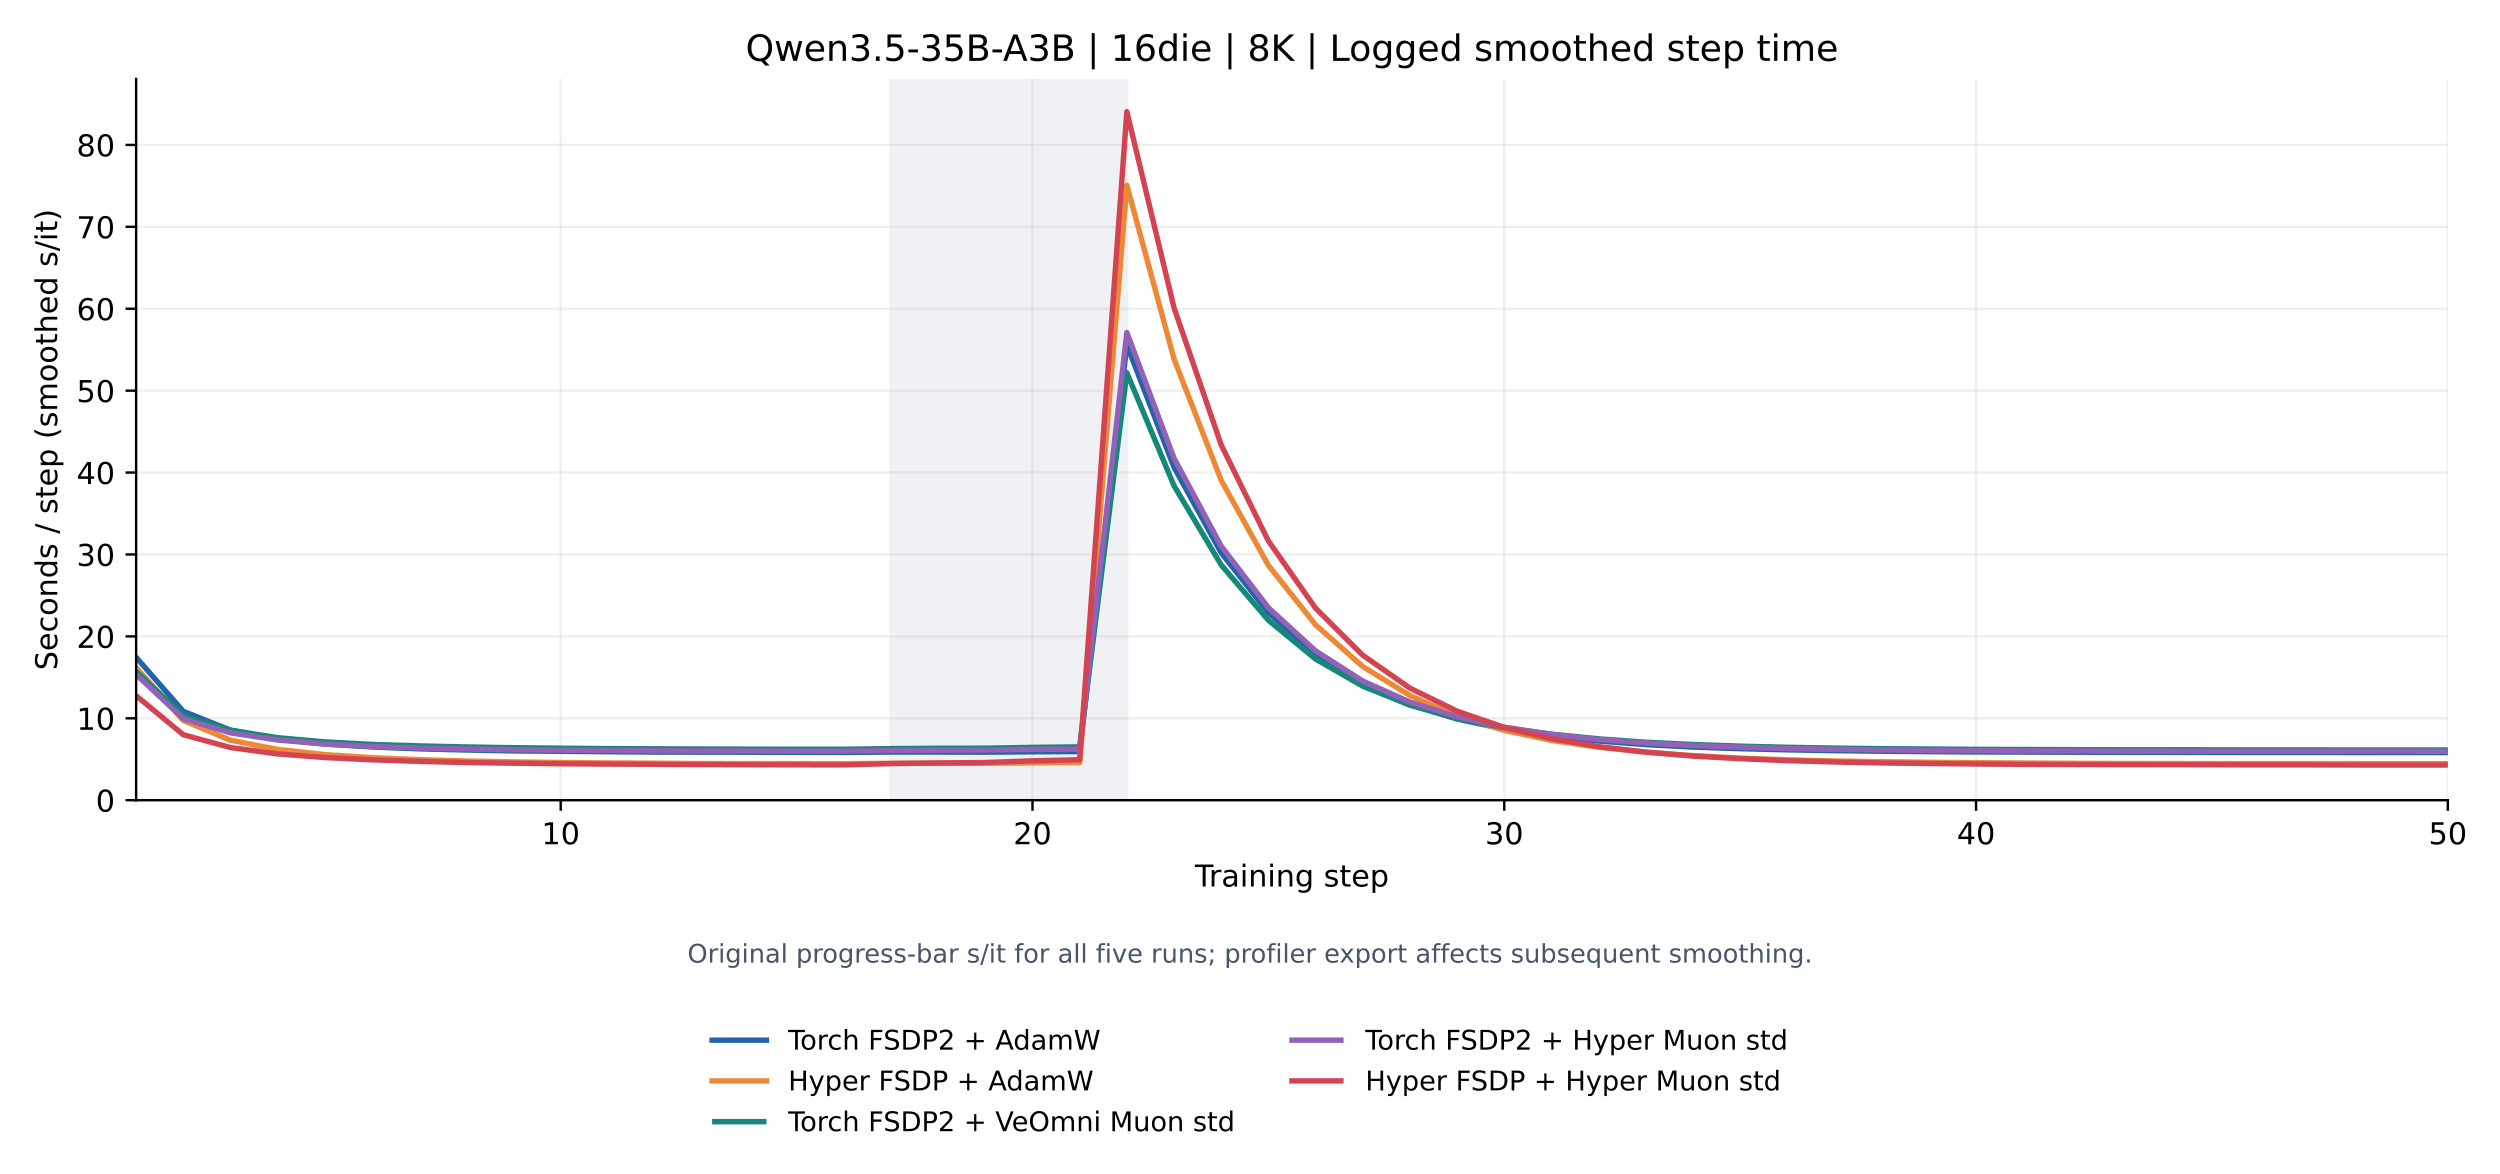
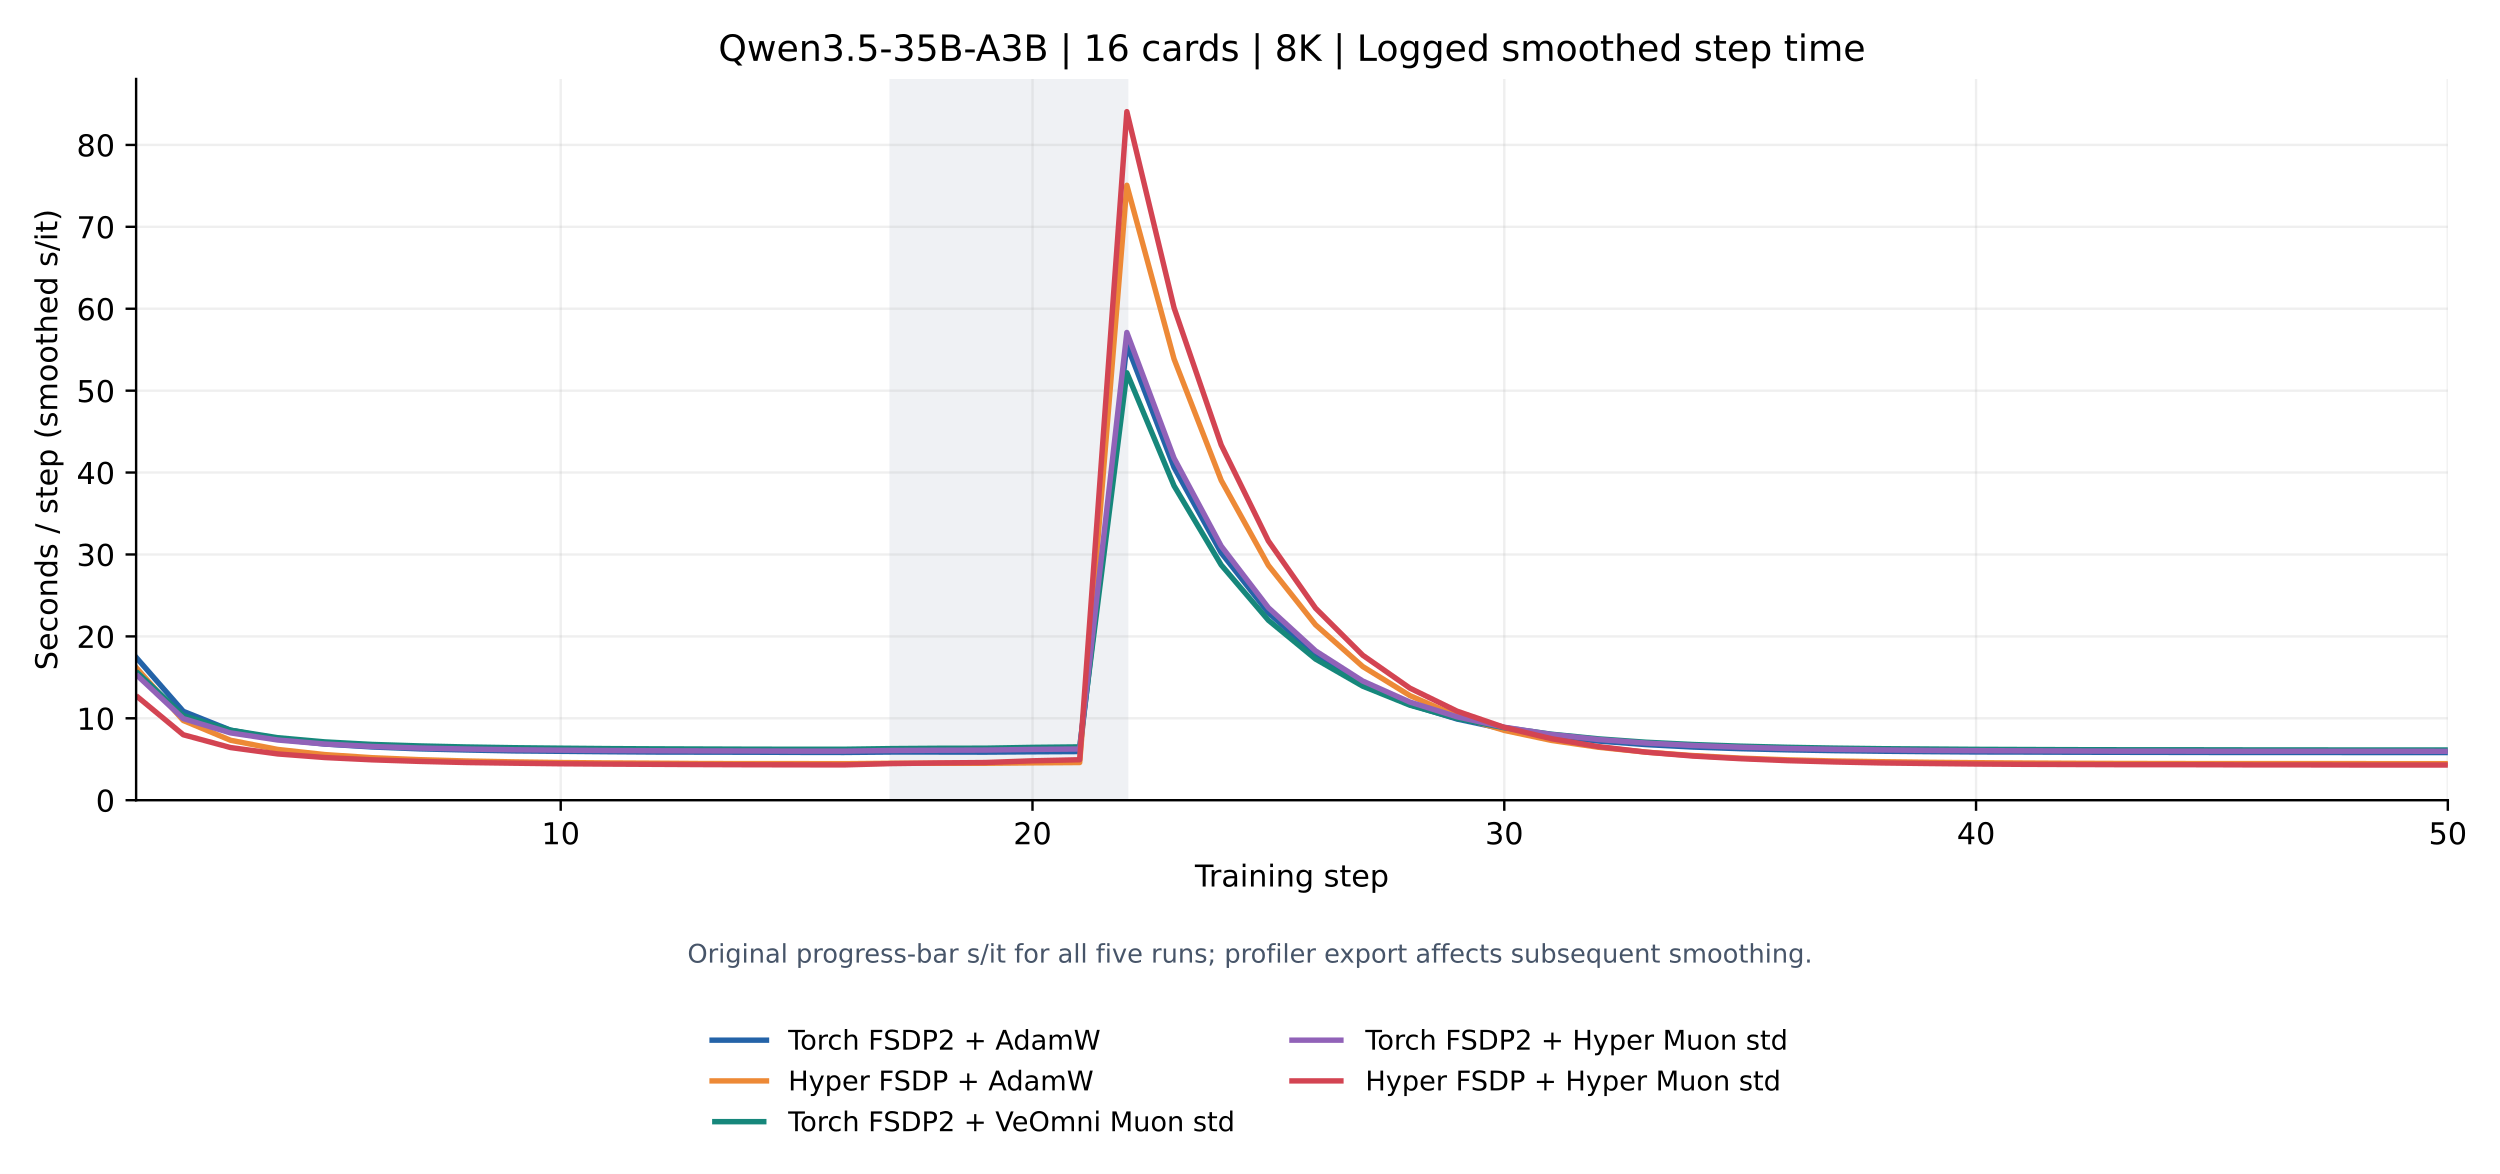
<svg xmlns="http://www.w3.org/2000/svg" xmlns:xlink="http://www.w3.org/1999/xlink" width="828pt" height="388.8pt" viewBox="0 0 828 388.8" version="1.1">
  <defs>
    <style type="text/css">*{stroke-linejoin: round; stroke-linecap: butt}</style>
  </defs>
  <g id="figure_1">
    <g id="patch_1">
      <path d="M 0 388.8 L 828 388.8 L 828 0 L 0 0 z " style="fill: #ffffff" />
    </g>
    <g id="axes_1">
      <g id="patch_2">
        <path d="M 45.082 265.03 L 810.72 265.03 L 810.72 26.16 L 45.082 26.16 z " style="fill: #ffffff" />
      </g>
      <g id="patch_3">
        <path d="M 295.086 265.03 L 373.213 265.03 L 373.213 26.16 L 295.086 26.16 z " clip-path="url(#p46289653fd)" style="fill: #94a3b8; opacity: 0.15; stroke: #94a3b8; stroke-linejoin: miter" />
      </g>
      <g id="matplotlib.axis_1">
        <g id="xtick_1">
          <g id="line2d_1">
            <path d="M 185.71 265.03 L 185.71 26.16 " clip-path="url(#p46289653fd)" style="fill: none; stroke: #b0b0b0; stroke-opacity: 0.2; stroke-width: 0.8; stroke-linecap: square" />
          </g>
          <g id="line2d_2">
            <defs>
              <path id="m914b78f91d" d="M 0 0 L 0 3.5 " style="stroke: #000000; stroke-width: 0.8" />
            </defs>
            <g>
              <use xlink:href="#m914b78f91d" x="185.71" y="265.03" style="stroke: #000000; stroke-width: 0.8" />
            </g>
          </g>
          <g id="text_1">
            <text style="font-size: 10px; font-family: 'DejaVu Sans', 'Bitstream Vera Sans', 'Computer Modern Sans Serif', 'Lucida Grande', 'Verdana', 'Geneva', 'Lucid', 'Arial', 'Helvetica', 'Avant Garde', sans-serif; text-anchor: middle" x="185.71" y="279.627" transform="rotate(-0 185.7097 279.6273)">10</text>
          </g>
        </g>
        <g id="xtick_2">
          <g id="line2d_3">
            <path d="M 341.962 265.03 L 341.962 26.16 " clip-path="url(#p46289653fd)" style="fill: none; stroke: #b0b0b0; stroke-opacity: 0.2; stroke-width: 0.8; stroke-linecap: square" />
          </g>
          <g id="line2d_4">
            <g>
              <use xlink:href="#m914b78f91d" x="341.962" y="265.03" style="stroke: #000000; stroke-width: 0.8" />
            </g>
          </g>
          <g id="text_2">
            <text style="font-size: 10px; font-family: 'DejaVu Sans', 'Bitstream Vera Sans', 'Computer Modern Sans Serif', 'Lucida Grande', 'Verdana', 'Geneva', 'Lucid', 'Arial', 'Helvetica', 'Avant Garde', sans-serif; text-anchor: middle" x="341.962" y="279.627" transform="rotate(-0 341.9623 279.6273)">20</text>
          </g>
        </g>
        <g id="xtick_3">
          <g id="line2d_5">
            <path d="M 498.215 265.03 L 498.215 26.16 " clip-path="url(#p46289653fd)" style="fill: none; stroke: #b0b0b0; stroke-opacity: 0.2; stroke-width: 0.8; stroke-linecap: square" />
          </g>
          <g id="line2d_6">
            <g>
              <use xlink:href="#m914b78f91d" x="498.215" y="265.03" style="stroke: #000000; stroke-width: 0.8" />
            </g>
          </g>
          <g id="text_3">
            <text style="font-size: 10px; font-family: 'DejaVu Sans', 'Bitstream Vera Sans', 'Computer Modern Sans Serif', 'Lucida Grande', 'Verdana', 'Geneva', 'Lucid', 'Arial', 'Helvetica', 'Avant Garde', sans-serif; text-anchor: middle" x="498.215" y="279.627" transform="rotate(-0 498.2148 279.6273)">30</text>
          </g>
        </g>
        <g id="xtick_4">
          <g id="line2d_7">
            <path d="M 654.467 265.03 L 654.467 26.16 " clip-path="url(#p46289653fd)" style="fill: none; stroke: #b0b0b0; stroke-opacity: 0.2; stroke-width: 0.8; stroke-linecap: square" />
          </g>
          <g id="line2d_8">
            <g>
              <use xlink:href="#m914b78f91d" x="654.467" y="265.03" style="stroke: #000000; stroke-width: 0.8" />
            </g>
          </g>
          <g id="text_4">
            <text style="font-size: 10px; font-family: 'DejaVu Sans', 'Bitstream Vera Sans', 'Computer Modern Sans Serif', 'Lucida Grande', 'Verdana', 'Geneva', 'Lucid', 'Arial', 'Helvetica', 'Avant Garde', sans-serif; text-anchor: middle" x="654.467" y="279.627" transform="rotate(-0 654.4674 279.6273)">40</text>
          </g>
        </g>
        <g id="xtick_5">
          <g id="line2d_9">
            <path d="M 810.72 265.03 L 810.72 26.16 " clip-path="url(#p46289653fd)" style="fill: none; stroke: #b0b0b0; stroke-opacity: 0.2; stroke-width: 0.8; stroke-linecap: square" />
          </g>
          <g id="line2d_10">
            <g>
              <use xlink:href="#m914b78f91d" x="810.72" y="265.03" style="stroke: #000000; stroke-width: 0.8" />
            </g>
          </g>
          <g id="text_5">
            <text style="font-size: 10px; font-family: 'DejaVu Sans', 'Bitstream Vera Sans', 'Computer Modern Sans Serif', 'Lucida Grande', 'Verdana', 'Geneva', 'Lucid', 'Arial', 'Helvetica', 'Avant Garde', sans-serif; text-anchor: middle" x="810.72" y="279.627" transform="rotate(-0 810.72 279.6273)">50</text>
          </g>
        </g>
        <g id="text_6">
          <text style="font-size: 10px; font-family: 'DejaVu Sans', 'Bitstream Vera Sans', 'Computer Modern Sans Serif', 'Lucida Grande', 'Verdana', 'Geneva', 'Lucid', 'Arial', 'Helvetica', 'Avant Garde', sans-serif; text-anchor: middle" x="427.901" y="293.628" transform="rotate(-0 427.9012 293.6281)">Training step</text>
        </g>
      </g>
      <g id="matplotlib.axis_2">
        <g id="ytick_1">
          <g id="line2d_11">
            <path d="M 45.082 265.03 L 810.72 265.03 " clip-path="url(#p46289653fd)" style="fill: none; stroke: #b0b0b0; stroke-opacity: 0.2; stroke-width: 0.8; stroke-linecap: square" />
          </g>
          <g id="line2d_12">
            <defs>
              <path id="m44af483e74" d="M 0 0 L -3.5 0 " style="stroke: #000000; stroke-width: 0.8" />
            </defs>
            <g>
              <use xlink:href="#m44af483e74" x="45.082" y="265.03" style="stroke: #000000; stroke-width: 0.8" />
            </g>
          </g>
          <g id="text_7">
            <text style="font-size: 10px; font-family: 'DejaVu Sans', 'Bitstream Vera Sans', 'Computer Modern Sans Serif', 'Lucida Grande', 'Verdana', 'Geneva', 'Lucid', 'Arial', 'Helvetica', 'Avant Garde', sans-serif; text-anchor: end" x="38.082" y="268.828" transform="rotate(-0 38.08234 268.8285)">0</text>
          </g>
        </g>
        <g id="ytick_2">
          <g id="line2d_13">
            <path d="M 45.082 237.9 L 810.72 237.9 " clip-path="url(#p46289653fd)" style="fill: none; stroke: #b0b0b0; stroke-opacity: 0.2; stroke-width: 0.8; stroke-linecap: square" />
          </g>
          <g id="line2d_14">
            <g>
              <use xlink:href="#m44af483e74" x="45.082" y="237.9" style="stroke: #000000; stroke-width: 0.8" />
            </g>
          </g>
          <g id="text_8">
            <text style="font-size: 10px; font-family: 'DejaVu Sans', 'Bitstream Vera Sans', 'Computer Modern Sans Serif', 'Lucida Grande', 'Verdana', 'Geneva', 'Lucid', 'Arial', 'Helvetica', 'Avant Garde', sans-serif; text-anchor: end" x="38.082" y="241.699" transform="rotate(-0 38.08234 241.699)">10</text>
          </g>
        </g>
        <g id="ytick_3">
          <g id="line2d_15">
            <path d="M 45.082 210.771 L 810.72 210.771 " clip-path="url(#p46289653fd)" style="fill: none; stroke: #b0b0b0; stroke-opacity: 0.2; stroke-width: 0.8; stroke-linecap: square" />
          </g>
          <g id="line2d_16">
            <g>
              <use xlink:href="#m44af483e74" x="45.082" y="210.771" style="stroke: #000000; stroke-width: 0.8" />
            </g>
          </g>
          <g id="text_9">
            <text style="font-size: 10px; font-family: 'DejaVu Sans', 'Bitstream Vera Sans', 'Computer Modern Sans Serif', 'Lucida Grande', 'Verdana', 'Geneva', 'Lucid', 'Arial', 'Helvetica', 'Avant Garde', sans-serif; text-anchor: end" x="38.082" y="214.57" transform="rotate(-0 38.08234 214.5695)">20</text>
          </g>
        </g>
        <g id="ytick_4">
          <g id="line2d_17">
            <path d="M 45.082 183.641 L 810.72 183.641 " clip-path="url(#p46289653fd)" style="fill: none; stroke: #b0b0b0; stroke-opacity: 0.2; stroke-width: 0.8; stroke-linecap: square" />
          </g>
          <g id="line2d_18">
            <g>
              <use xlink:href="#m44af483e74" x="45.082" y="183.641" style="stroke: #000000; stroke-width: 0.8" />
            </g>
          </g>
          <g id="text_10">
            <text style="font-size: 10px; font-family: 'DejaVu Sans', 'Bitstream Vera Sans', 'Computer Modern Sans Serif', 'Lucida Grande', 'Verdana', 'Geneva', 'Lucid', 'Arial', 'Helvetica', 'Avant Garde', sans-serif; text-anchor: end" x="38.082" y="187.44" transform="rotate(-0 38.08234 187.44)">30</text>
          </g>
        </g>
        <g id="ytick_5">
          <g id="line2d_19">
            <path d="M 45.082 156.512 L 810.72 156.512 " clip-path="url(#p46289653fd)" style="fill: none; stroke: #b0b0b0; stroke-opacity: 0.2; stroke-width: 0.8; stroke-linecap: square" />
          </g>
          <g id="line2d_20">
            <g>
              <use xlink:href="#m44af483e74" x="45.082" y="156.512" style="stroke: #000000; stroke-width: 0.8" />
            </g>
          </g>
          <g id="text_11">
            <text style="font-size: 10px; font-family: 'DejaVu Sans', 'Bitstream Vera Sans', 'Computer Modern Sans Serif', 'Lucida Grande', 'Verdana', 'Geneva', 'Lucid', 'Arial', 'Helvetica', 'Avant Garde', sans-serif; text-anchor: end" x="38.082" y="160.311" transform="rotate(-0 38.08234 160.3106)">40</text>
          </g>
        </g>
        <g id="ytick_6">
          <g id="line2d_21">
            <path d="M 45.082 129.382 L 810.72 129.382 " clip-path="url(#p46289653fd)" style="fill: none; stroke: #b0b0b0; stroke-opacity: 0.2; stroke-width: 0.8; stroke-linecap: square" />
          </g>
          <g id="line2d_22">
            <g>
              <use xlink:href="#m44af483e74" x="45.082" y="129.382" style="stroke: #000000; stroke-width: 0.8" />
            </g>
          </g>
          <g id="text_12">
            <text style="font-size: 10px; font-family: 'DejaVu Sans', 'Bitstream Vera Sans', 'Computer Modern Sans Serif', 'Lucida Grande', 'Verdana', 'Geneva', 'Lucid', 'Arial', 'Helvetica', 'Avant Garde', sans-serif; text-anchor: end" x="38.082" y="133.181" transform="rotate(-0 38.08234 133.1811)">50</text>
          </g>
        </g>
        <g id="ytick_7">
          <g id="line2d_23">
            <path d="M 45.082 102.253 L 810.72 102.253 " clip-path="url(#p46289653fd)" style="fill: none; stroke: #b0b0b0; stroke-opacity: 0.2; stroke-width: 0.8; stroke-linecap: square" />
          </g>
          <g id="line2d_24">
            <g>
              <use xlink:href="#m44af483e74" x="45.082" y="102.253" style="stroke: #000000; stroke-width: 0.8" />
            </g>
          </g>
          <g id="text_13">
            <text style="font-size: 10px; font-family: 'DejaVu Sans', 'Bitstream Vera Sans', 'Computer Modern Sans Serif', 'Lucida Grande', 'Verdana', 'Geneva', 'Lucid', 'Arial', 'Helvetica', 'Avant Garde', sans-serif; text-anchor: end" x="38.082" y="106.052" transform="rotate(-0 38.08234 106.0516)">60</text>
          </g>
        </g>
        <g id="ytick_8">
          <g id="line2d_25">
            <path d="M 45.082 75.123 L 810.72 75.123 " clip-path="url(#p46289653fd)" style="fill: none; stroke: #b0b0b0; stroke-opacity: 0.2; stroke-width: 0.8; stroke-linecap: square" />
          </g>
          <g id="line2d_26">
            <g>
              <use xlink:href="#m44af483e74" x="45.082" y="75.123" style="stroke: #000000; stroke-width: 0.8" />
            </g>
          </g>
          <g id="text_14">
            <text style="font-size: 10px; font-family: 'DejaVu Sans', 'Bitstream Vera Sans', 'Computer Modern Sans Serif', 'Lucida Grande', 'Verdana', 'Geneva', 'Lucid', 'Arial', 'Helvetica', 'Avant Garde', sans-serif; text-anchor: end" x="38.082" y="78.922" transform="rotate(-0 38.08234 78.92212)">70</text>
          </g>
        </g>
        <g id="ytick_9">
          <g id="line2d_27">
            <path d="M 45.082 47.994 L 810.72 47.994 " clip-path="url(#p46289653fd)" style="fill: none; stroke: #b0b0b0; stroke-opacity: 0.2; stroke-width: 0.8; stroke-linecap: square" />
          </g>
          <g id="line2d_28">
            <g>
              <use xlink:href="#m44af483e74" x="45.082" y="47.994" style="stroke: #000000; stroke-width: 0.8" />
            </g>
          </g>
          <g id="text_15">
            <text style="font-size: 10px; font-family: 'DejaVu Sans', 'Bitstream Vera Sans', 'Computer Modern Sans Serif', 'Lucida Grande', 'Verdana', 'Geneva', 'Lucid', 'Arial', 'Helvetica', 'Avant Garde', sans-serif; text-anchor: end" x="38.082" y="51.793" transform="rotate(-0 38.08234 51.79263)">80</text>
          </g>
        </g>
        <g id="text_16">
          <text style="font-size: 10px; font-family: 'DejaVu Sans', 'Bitstream Vera Sans', 'Computer Modern Sans Serif', 'Lucida Grande', 'Verdana', 'Geneva', 'Lucid', 'Arial', 'Helvetica', 'Avant Garde', sans-serif; text-anchor: middle" x="18.955" y="145.595" transform="rotate(-90 18.955 145.5948)">Seconds / step (smoothed s/it)</text>
        </g>
      </g>
      <g id="line2d_29">
        <path d="M 45.082 217.716 L 60.708 235.594 L 76.333 241.834 L 91.958 244.791 L 107.583 246.419 L 123.209 247.395 L 138.834 248.019 L 154.459 248.399 L 170.084 248.698 L 185.71 248.833 L 201.335 248.969 L 216.96 249.078 L 232.585 249.105 L 248.211 249.132 L 263.836 249.186 L 279.461 249.213 L 295.086 249.078 L 310.712 249.078 L 326.337 249.105 L 341.962 248.996 L 357.588 248.915 L 373.213 114.217 L 388.838 154.775 L 404.463 183.099 L 420.089 202.93 L 435.714 216.821 L 451.339 226.56 L 466.964 233.37 L 482.59 238.144 L 498.215 241.481 L 513.84 243.814 L 529.465 245.442 L 545.091 246.609 L 560.716 247.423 L 576.341 247.965 L 591.966 248.345 L 607.592 248.616 L 623.217 248.806 L 638.842 248.942 L 654.467 249.05 L 670.093 249.078 L 685.718 249.132 L 701.343 249.159 L 716.968 249.186 L 732.594 249.213 L 748.219 249.213 L 763.844 249.213 L 779.469 249.24 L 795.095 249.24 L 810.72 249.24 " clip-path="url(#p46289653fd)" style="fill: none; stroke: #2463a8; stroke-width: 1.8; stroke-linecap: square" />
      </g>
      <g id="line2d_30">
        <path d="M 45.082 221.08 L 60.708 238.633 L 76.333 245.171 L 91.958 248.209 L 107.583 249.919 L 123.209 250.949 L 138.834 251.601 L 154.459 252.035 L 170.084 252.333 L 185.71 252.55 L 201.335 252.686 L 216.96 252.767 L 232.585 252.876 L 248.211 252.903 L 263.836 252.903 L 279.461 252.93 L 295.086 252.794 L 310.712 252.794 L 326.337 252.794 L 341.962 252.659 L 357.588 252.55 L 373.213 61.369 L 388.838 118.883 L 404.463 159.089 L 420.089 187.249 L 435.714 206.945 L 451.339 220.754 L 466.964 230.385 L 482.59 237.168 L 498.215 241.915 L 513.84 245.225 L 529.465 247.504 L 545.091 249.105 L 560.716 250.244 L 576.341 251.085 L 591.966 251.655 L 607.592 252.035 L 623.217 252.279 L 638.842 252.469 L 654.467 252.604 L 670.093 252.713 L 685.718 252.794 L 701.343 252.849 L 716.968 252.876 L 732.594 252.903 L 748.219 252.903 L 763.844 252.903 L 779.469 252.903 L 795.095 252.93 L 810.72 252.93 " clip-path="url(#p46289653fd)" style="fill: none; stroke: #ed8936; stroke-width: 1.8; stroke-linecap: square" />
      </g>
      <g id="line2d_31">
        <path d="M 45.082 222.382 L 60.708 237.005 L 76.333 241.834 L 91.958 244.33 L 107.583 245.713 L 123.209 246.554 L 138.834 247.043 L 154.459 247.395 L 170.084 247.64 L 185.71 247.802 L 201.335 247.938 L 216.96 248.019 L 232.585 248.074 L 248.211 248.128 L 263.836 248.155 L 279.461 248.155 L 295.086 247.938 L 310.712 247.83 L 326.337 247.802 L 341.962 247.531 L 357.588 247.368 L 373.213 123.468 L 388.838 160.88 L 404.463 187.114 L 420.089 205.426 L 435.714 218.286 L 451.339 227.265 L 466.964 233.559 L 482.59 237.954 L 498.215 241.02 L 513.84 243.163 L 529.465 244.71 L 545.091 245.822 L 560.716 246.582 L 576.341 247.124 L 591.966 247.504 L 607.592 247.775 L 623.217 247.965 L 638.842 248.074 L 654.467 248.182 L 670.093 248.237 L 685.718 248.291 L 701.343 248.318 L 716.968 248.318 L 732.594 248.345 L 748.219 248.372 L 763.844 248.372 L 779.469 248.399 L 795.095 248.399 L 810.72 248.399 " clip-path="url(#p46289653fd)" style="fill: none; stroke: #16877b; stroke-width: 1.8" />
      </g>
      <g id="line2d_32">
        <path d="M 45.082 223.386 L 60.708 238.009 L 76.333 242.729 L 91.958 245.089 L 107.583 246.419 L 123.209 247.233 L 138.834 247.748 L 154.459 248.074 L 170.084 248.318 L 185.71 248.454 L 201.335 248.562 L 216.96 248.643 L 232.585 248.698 L 248.211 248.725 L 263.836 248.779 L 279.461 248.779 L 295.086 248.562 L 310.712 248.481 L 326.337 248.426 L 341.962 248.209 L 357.588 248.074 L 373.213 110.12 L 388.838 151.737 L 404.463 180.874 L 420.089 201.275 L 435.714 215.573 L 451.339 225.556 L 466.964 232.529 L 482.59 237.412 L 498.215 240.857 L 513.84 243.245 L 529.465 244.927 L 545.091 246.093 L 560.716 246.907 L 576.341 247.477 L 591.966 247.911 L 607.592 248.182 L 623.217 248.372 L 638.842 248.535 L 654.467 248.616 L 670.093 248.671 L 685.718 248.725 L 701.343 248.779 L 716.968 248.779 L 732.594 248.806 L 748.219 248.806 L 763.844 248.806 L 779.469 248.806 L 795.095 248.806 L 810.72 248.833 " clip-path="url(#p46289653fd)" style="fill: none; stroke: #9162b8; stroke-width: 1.8" />
      </g>
      <g id="line2d_33">
        <path d="M 45.082 230.412 L 60.708 243.353 L 76.333 247.585 L 91.958 249.701 L 107.583 250.895 L 123.209 251.655 L 138.834 252.17 L 154.459 252.55 L 170.084 252.767 L 185.71 252.957 L 201.335 253.066 L 216.96 253.147 L 232.585 253.228 L 248.211 253.283 L 263.836 253.31 L 279.461 253.337 L 295.086 252.903 L 310.712 252.686 L 326.337 252.55 L 341.962 251.98 L 357.588 251.628 L 373.213 36.979 L 388.838 101.927 L 404.463 147.369 L 420.089 179.165 L 435.714 201.438 L 451.339 217.01 L 466.964 227.917 L 482.59 235.54 L 498.215 240.912 L 513.84 244.655 L 529.465 247.287 L 545.091 249.105 L 560.716 250.407 L 576.341 251.275 L 591.966 251.926 L 607.592 252.36 L 623.217 252.686 L 638.842 252.876 L 654.467 253.038 L 670.093 253.147 L 685.718 253.201 L 701.343 253.255 L 716.968 253.255 L 732.594 253.283 L 748.219 253.337 L 763.844 253.337 L 779.469 253.364 L 795.095 253.364 L 810.72 253.364 " clip-path="url(#p46289653fd)" style="fill: none; stroke: #d34452; stroke-width: 1.8" />
      </g>
      <g id="patch_4">
        <path d="M 45.082 265.03 L 45.082 26.16 " style="fill: none; stroke: #000000; stroke-width: 0.8; stroke-linejoin: miter; stroke-linecap: square" />
      </g>
      <g id="patch_5">
        <path d="M 45.082 265.03 L 810.72 265.03 " style="fill: none; stroke: #000000; stroke-width: 0.8; stroke-linejoin: miter; stroke-linecap: square" />
      </g>
      <g id="text_17">
-         <text style="font-size: 12px; font-family: 'DejaVu Sans', 'Bitstream Vera Sans', 'Computer Modern Sans Serif', 'Lucida Grande', 'Verdana', 'Geneva', 'Lucid', 'Arial', 'Helvetica', 'Avant Garde', sans-serif; text-anchor: middle" x="427.901" y="20.16" transform="rotate(-0 427.9012 20.16)">Qwen3.5-35B-A3B | 16die | 8K | Logged smoothed step time</text>
+         <text style="font-size: 12px; font-family: 'DejaVu Sans', 'Bitstream Vera Sans', 'Computer Modern Sans Serif', 'Lucida Grande', 'Verdana', 'Geneva', 'Lucid', 'Arial', 'Helvetica', 'Avant Garde', sans-serif; text-anchor: middle" x="427.901" y="20.16" transform="rotate(-0 427.9012 20.16)">Qwen3.5-35B-A3B | 16 cards | 8K | Logged smoothed step time</text>
      </g>
    </g>
    <g id="text_18">
      <text style="font-size: 8.5px; font-family: 'DejaVu Sans', 'Bitstream Vera Sans', 'Computer Modern Sans Serif', 'Lucida Grande', 'Verdana', 'Geneva', 'Lucid', 'Arial', 'Helvetica', 'Avant Garde', sans-serif; text-anchor: middle; fill: #475569" x="414" y="318.816" transform="rotate(-0 414 318.816)">Original progress-bar s/it for all five runs; profiler export affects subsequent smoothing.</text>
    </g>
    <g id="legend_1">
      <g id="line2d_34">
        <path d="M 235.853 344.498 L 244.853 344.498 L 253.853 344.498 " style="fill: none; stroke: #2463a8; stroke-width: 1.8; stroke-linecap: square" />
      </g>
      <g id="text_19">
        <text style="font-size: 9px; font-family: 'DejaVu Sans', 'Bitstream Vera Sans', 'Computer Modern Sans Serif', 'Lucida Grande', 'Verdana', 'Geneva', 'Lucid', 'Arial', 'Helvetica', 'Avant Garde', sans-serif; text-anchor: start" x="261.053" y="347.648" transform="rotate(-0 261.0534 347.6485)">Torch FSDP2 + AdamW</text>
      </g>
      <g id="line2d_35">
        <path d="M 235.853 357.999 L 244.853 357.999 L 253.853 357.999 " style="fill: none; stroke: #ed8936; stroke-width: 1.8; stroke-linecap: square" />
      </g>
      <g id="text_20">
        <text style="font-size: 9px; font-family: 'DejaVu Sans', 'Bitstream Vera Sans', 'Computer Modern Sans Serif', 'Lucida Grande', 'Verdana', 'Geneva', 'Lucid', 'Arial', 'Helvetica', 'Avant Garde', sans-serif; text-anchor: start" x="261.053" y="361.149" transform="rotate(-0 261.0534 361.1492)">Hyper FSDP + AdamW</text>
      </g>
      <g id="line2d_36">
        <path d="M 235.853 371.5 L 244.853 371.5 L 253.853 371.5 " style="fill: none; stroke: #16877b; stroke-width: 1.8" />
      </g>
      <g id="text_21">
        <text style="font-size: 9px; font-family: 'DejaVu Sans', 'Bitstream Vera Sans', 'Computer Modern Sans Serif', 'Lucida Grande', 'Verdana', 'Geneva', 'Lucid', 'Arial', 'Helvetica', 'Avant Garde', sans-serif; text-anchor: start" x="261.053" y="374.65" transform="rotate(-0 261.0534 374.6499)">Torch FSDP2 + VeOmni Muon std</text>
      </g>
      <g id="line2d_37">
        <path d="M 427.002 344.498 L 436.002 344.498 L 445.002 344.498 " style="fill: none; stroke: #9162b8; stroke-width: 1.8" />
      </g>
      <g id="text_22">
        <text style="font-size: 9px; font-family: 'DejaVu Sans', 'Bitstream Vera Sans', 'Computer Modern Sans Serif', 'Lucida Grande', 'Verdana', 'Geneva', 'Lucid', 'Arial', 'Helvetica', 'Avant Garde', sans-serif; text-anchor: start" x="452.202" y="347.648" transform="rotate(-0 452.2022 347.6485)">Torch FSDP2 + Hyper Muon std</text>
      </g>
      <g id="line2d_38">
        <path d="M 427.002 357.999 L 436.002 357.999 L 445.002 357.999 " style="fill: none; stroke: #d34452; stroke-width: 1.8" />
      </g>
      <g id="text_23">
        <text style="font-size: 9px; font-family: 'DejaVu Sans', 'Bitstream Vera Sans', 'Computer Modern Sans Serif', 'Lucida Grande', 'Verdana', 'Geneva', 'Lucid', 'Arial', 'Helvetica', 'Avant Garde', sans-serif; text-anchor: start" x="452.202" y="361.149" transform="rotate(-0 452.2022 361.1492)">Hyper FSDP + Hyper Muon std</text>
      </g>
    </g>
  </g>
  <defs>
    <clipPath id="p46289653fd">
      <rect x="45.082" y="26.16" width="765.638" height="238.87" />
    </clipPath>
  </defs>
</svg>
